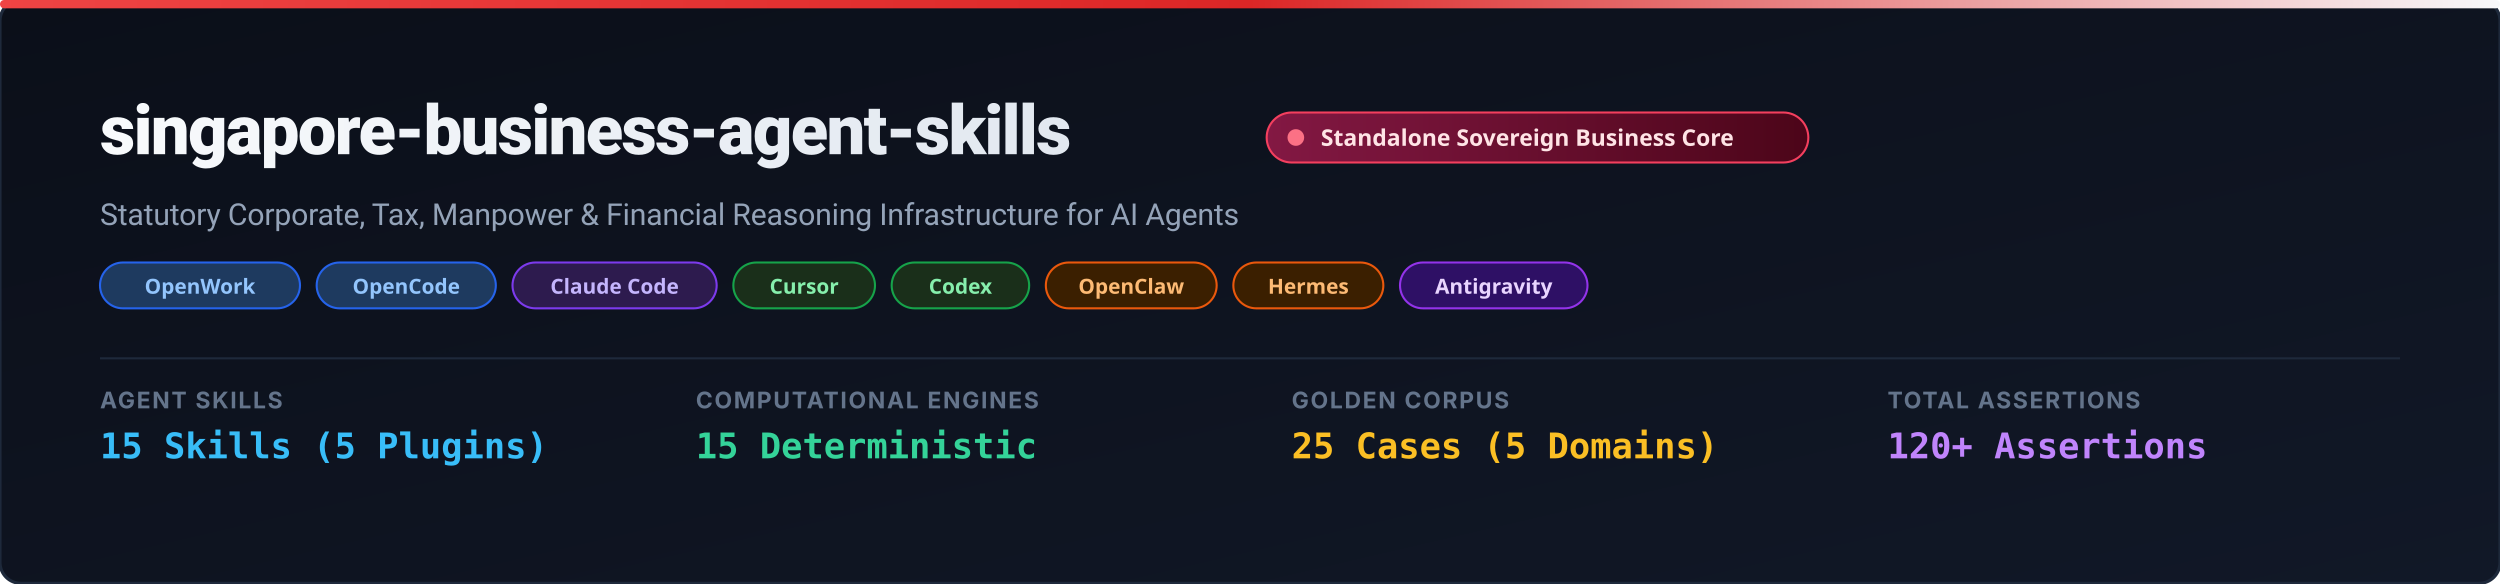
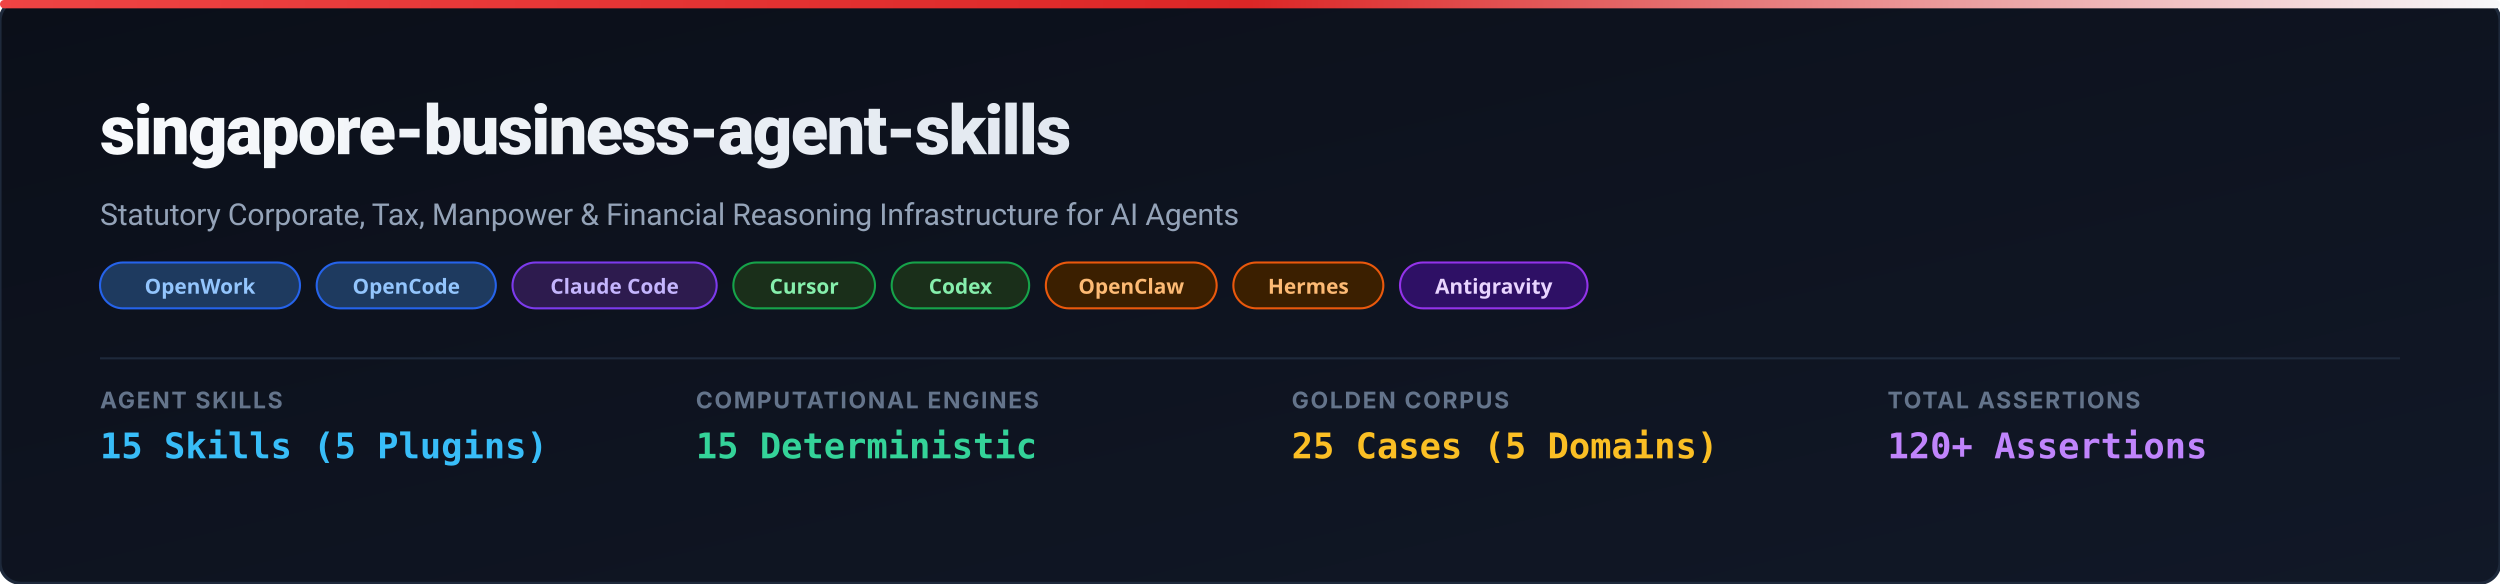
<svg xmlns="http://www.w3.org/2000/svg" viewBox="0 0 1200 280" width="100%" height="100%">
  <defs>
    <linearGradient id="bg-grad" x1="0%" y1="0%" x2="100%" y2="100%">
      <stop offset="0%" stop-color="#0B0F19" />
      <stop offset="100%" stop-color="#111827" />
    </linearGradient>
    <linearGradient id="title-grad" x1="0%" y1="0%" x2="100%" y2="0%">
      <stop offset="0%" stop-color="#F8FAFC" />
      <stop offset="100%" stop-color="#E2E8F0" />
    </linearGradient>
    <linearGradient id="flag-grad" x1="0%" y1="0%" x2="100%" y2="0%">
      <stop offset="0%" stop-color="#EF4444" />
      <stop offset="50%" stop-color="#DC2626" />
      <stop offset="100%" stop-color="#F8FAFC" />
    </linearGradient>
-     <linearGradient id="badge-grad" x1="0%" y1="0%" x2="100%" y2="0%">
-       <stop offset="0%" stop-color="#831843" />
-       <stop offset="100%" stop-color="#4C0519" />
-     </linearGradient>
  </defs>
  <rect width="1200" height="280" rx="10" fill="url(#bg-grad)" stroke="#1E293B" stroke-width="1.5" />
  <rect x="0" y="0" width="1200" height="4" rx="2" fill="url(#flag-grad)" />
  <g transform="translate(48, 44)">
    <g transform="translate(0, 0)">
      <text x="0" y="30" font-family="system-ui, -apple-system, BlinkMacSystemFont, 'Segoe UI', Roboto, sans-serif" font-size="33" font-weight="800" fill="url(#title-grad)" letter-spacing="-0.8">
        singapore-business-agent-skills
      </text>
-       <g transform="translate(560, 10)">
-         <rect x="0" y="0" width="260" height="24" rx="12" fill="url(#badge-grad)" stroke="#F43F5E" stroke-width="1" />
-         <circle cx="14" cy="12" r="4" fill="#FB7185" />
-         <text x="26" y="16" font-family="system-ui, sans-serif" font-size="11" font-weight="600" fill="#FFE4E6">
-           Standalone Sovereign Business Core
-         </text>
-       </g>
    </g>
    <text x="0" y="64" font-family="system-ui, -apple-system, BlinkMacSystemFont, 'Segoe UI', Roboto, sans-serif" font-size="14.5" font-weight="400" fill="#94A3B8" letter-spacing="-0.1">
      Statutory Corporate, Tax, Manpower &amp; Financial Reasoning Infrastructure for AI Agents
    </text>
  </g>
  <g transform="translate(48, 126)">
    <rect x="0" y="0" width="96" height="22" rx="11" fill="#1E3A5F" stroke="#2563EB" stroke-width="1" />
    <text x="48" y="15" font-family="system-ui, sans-serif" font-size="10" font-weight="600" fill="#93C5FD" text-anchor="middle">OpenWork</text>
    <rect x="104" y="0" width="86" height="22" rx="11" fill="#1E3A5F" stroke="#2563EB" stroke-width="1" />
    <text x="147" y="15" font-family="system-ui, sans-serif" font-size="10" font-weight="600" fill="#93C5FD" text-anchor="middle">OpenCode</text>
    <rect x="198" y="0" width="98" height="22" rx="11" fill="#2D1B4E" stroke="#7C3AED" stroke-width="1" />
    <text x="247" y="15" font-family="system-ui, sans-serif" font-size="10" font-weight="600" fill="#C4B5FD" text-anchor="middle">Claude Code</text>
    <rect x="304" y="0" width="68" height="22" rx="11" fill="#1A2F1A" stroke="#16A34A" stroke-width="1" />
    <text x="338" y="15" font-family="system-ui, sans-serif" font-size="10" font-weight="600" fill="#86EFAC" text-anchor="middle">Cursor</text>
    <rect x="380" y="0" width="66" height="22" rx="11" fill="#1A2F1A" stroke="#16A34A" stroke-width="1" />
    <text x="413" y="15" font-family="system-ui, sans-serif" font-size="10" font-weight="600" fill="#86EFAC" text-anchor="middle">Codex</text>
    <rect x="454" y="0" width="82" height="22" rx="11" fill="#3B1F00" stroke="#EA580C" stroke-width="1" />
    <text x="495" y="15" font-family="system-ui, sans-serif" font-size="10" font-weight="600" fill="#FDBA74" text-anchor="middle">OpenClaw</text>
    <rect x="544" y="0" width="72" height="22" rx="11" fill="#3B1F00" stroke="#EA580C" stroke-width="1" />
    <text x="580" y="15" font-family="system-ui, sans-serif" font-size="10" font-weight="600" fill="#FDBA74" text-anchor="middle">Hermes</text>
    <rect x="624" y="0" width="90" height="22" rx="11" fill="#2E1065" stroke="#9333EA" stroke-width="1" />
    <text x="669" y="15" font-family="system-ui, sans-serif" font-size="10" font-weight="600" fill="#E9D5FF" text-anchor="middle">Antigravity</text>
  </g>
  <line x1="48" y1="172" x2="1152" y2="172" stroke="#1E293B" stroke-width="1" />
  <g transform="translate(0, 196)">
    <g transform="translate(48, 0)">
      <text x="0" y="0" font-family="system-ui, -apple-system, BlinkMacSystemFont, 'Segoe UI', sans-serif" font-size="11" font-weight="700" fill="#64748B" letter-spacing="0.8">AGENT SKILLS</text>
      <text x="0" y="24" font-family="ui-monospace, SFMono-Regular, Menlo, Monaco, Consolas, monospace" font-size="17" font-weight="700" fill="#38BDF8">15 Skills (5 Plugins)</text>
    </g>
    <g transform="translate(334, 0)">
      <text x="0" y="0" font-family="system-ui, -apple-system, BlinkMacSystemFont, 'Segoe UI', sans-serif" font-size="11" font-weight="700" fill="#64748B" letter-spacing="0.8">COMPUTATIONAL ENGINES</text>
      <text x="0" y="24" font-family="ui-monospace, SFMono-Regular, Menlo, Monaco, Consolas, monospace" font-size="17" font-weight="700" fill="#34D399">15 Deterministic</text>
    </g>
    <g transform="translate(620, 0)">
      <text x="0" y="0" font-family="system-ui, -apple-system, BlinkMacSystemFont, 'Segoe UI', sans-serif" font-size="11" font-weight="700" fill="#64748B" letter-spacing="0.8">GOLDEN CORPUS</text>
      <text x="0" y="24" font-family="ui-monospace, SFMono-Regular, Menlo, Monaco, Consolas, monospace" font-size="17" font-weight="700" fill="#FBBF24">25 Cases (5 Domains)</text>
    </g>
    <g transform="translate(906, 0)">
      <text x="0" y="0" font-family="system-ui, -apple-system, BlinkMacSystemFont, 'Segoe UI', sans-serif" font-size="11" font-weight="700" fill="#64748B" letter-spacing="0.8">TOTAL ASSERTIONS</text>
      <text x="0" y="24" font-family="ui-monospace, SFMono-Regular, Menlo, Monaco, Consolas, monospace" font-size="17" font-weight="700" fill="#C084FC">120+ Assertions</text>
    </g>
  </g>
</svg>
